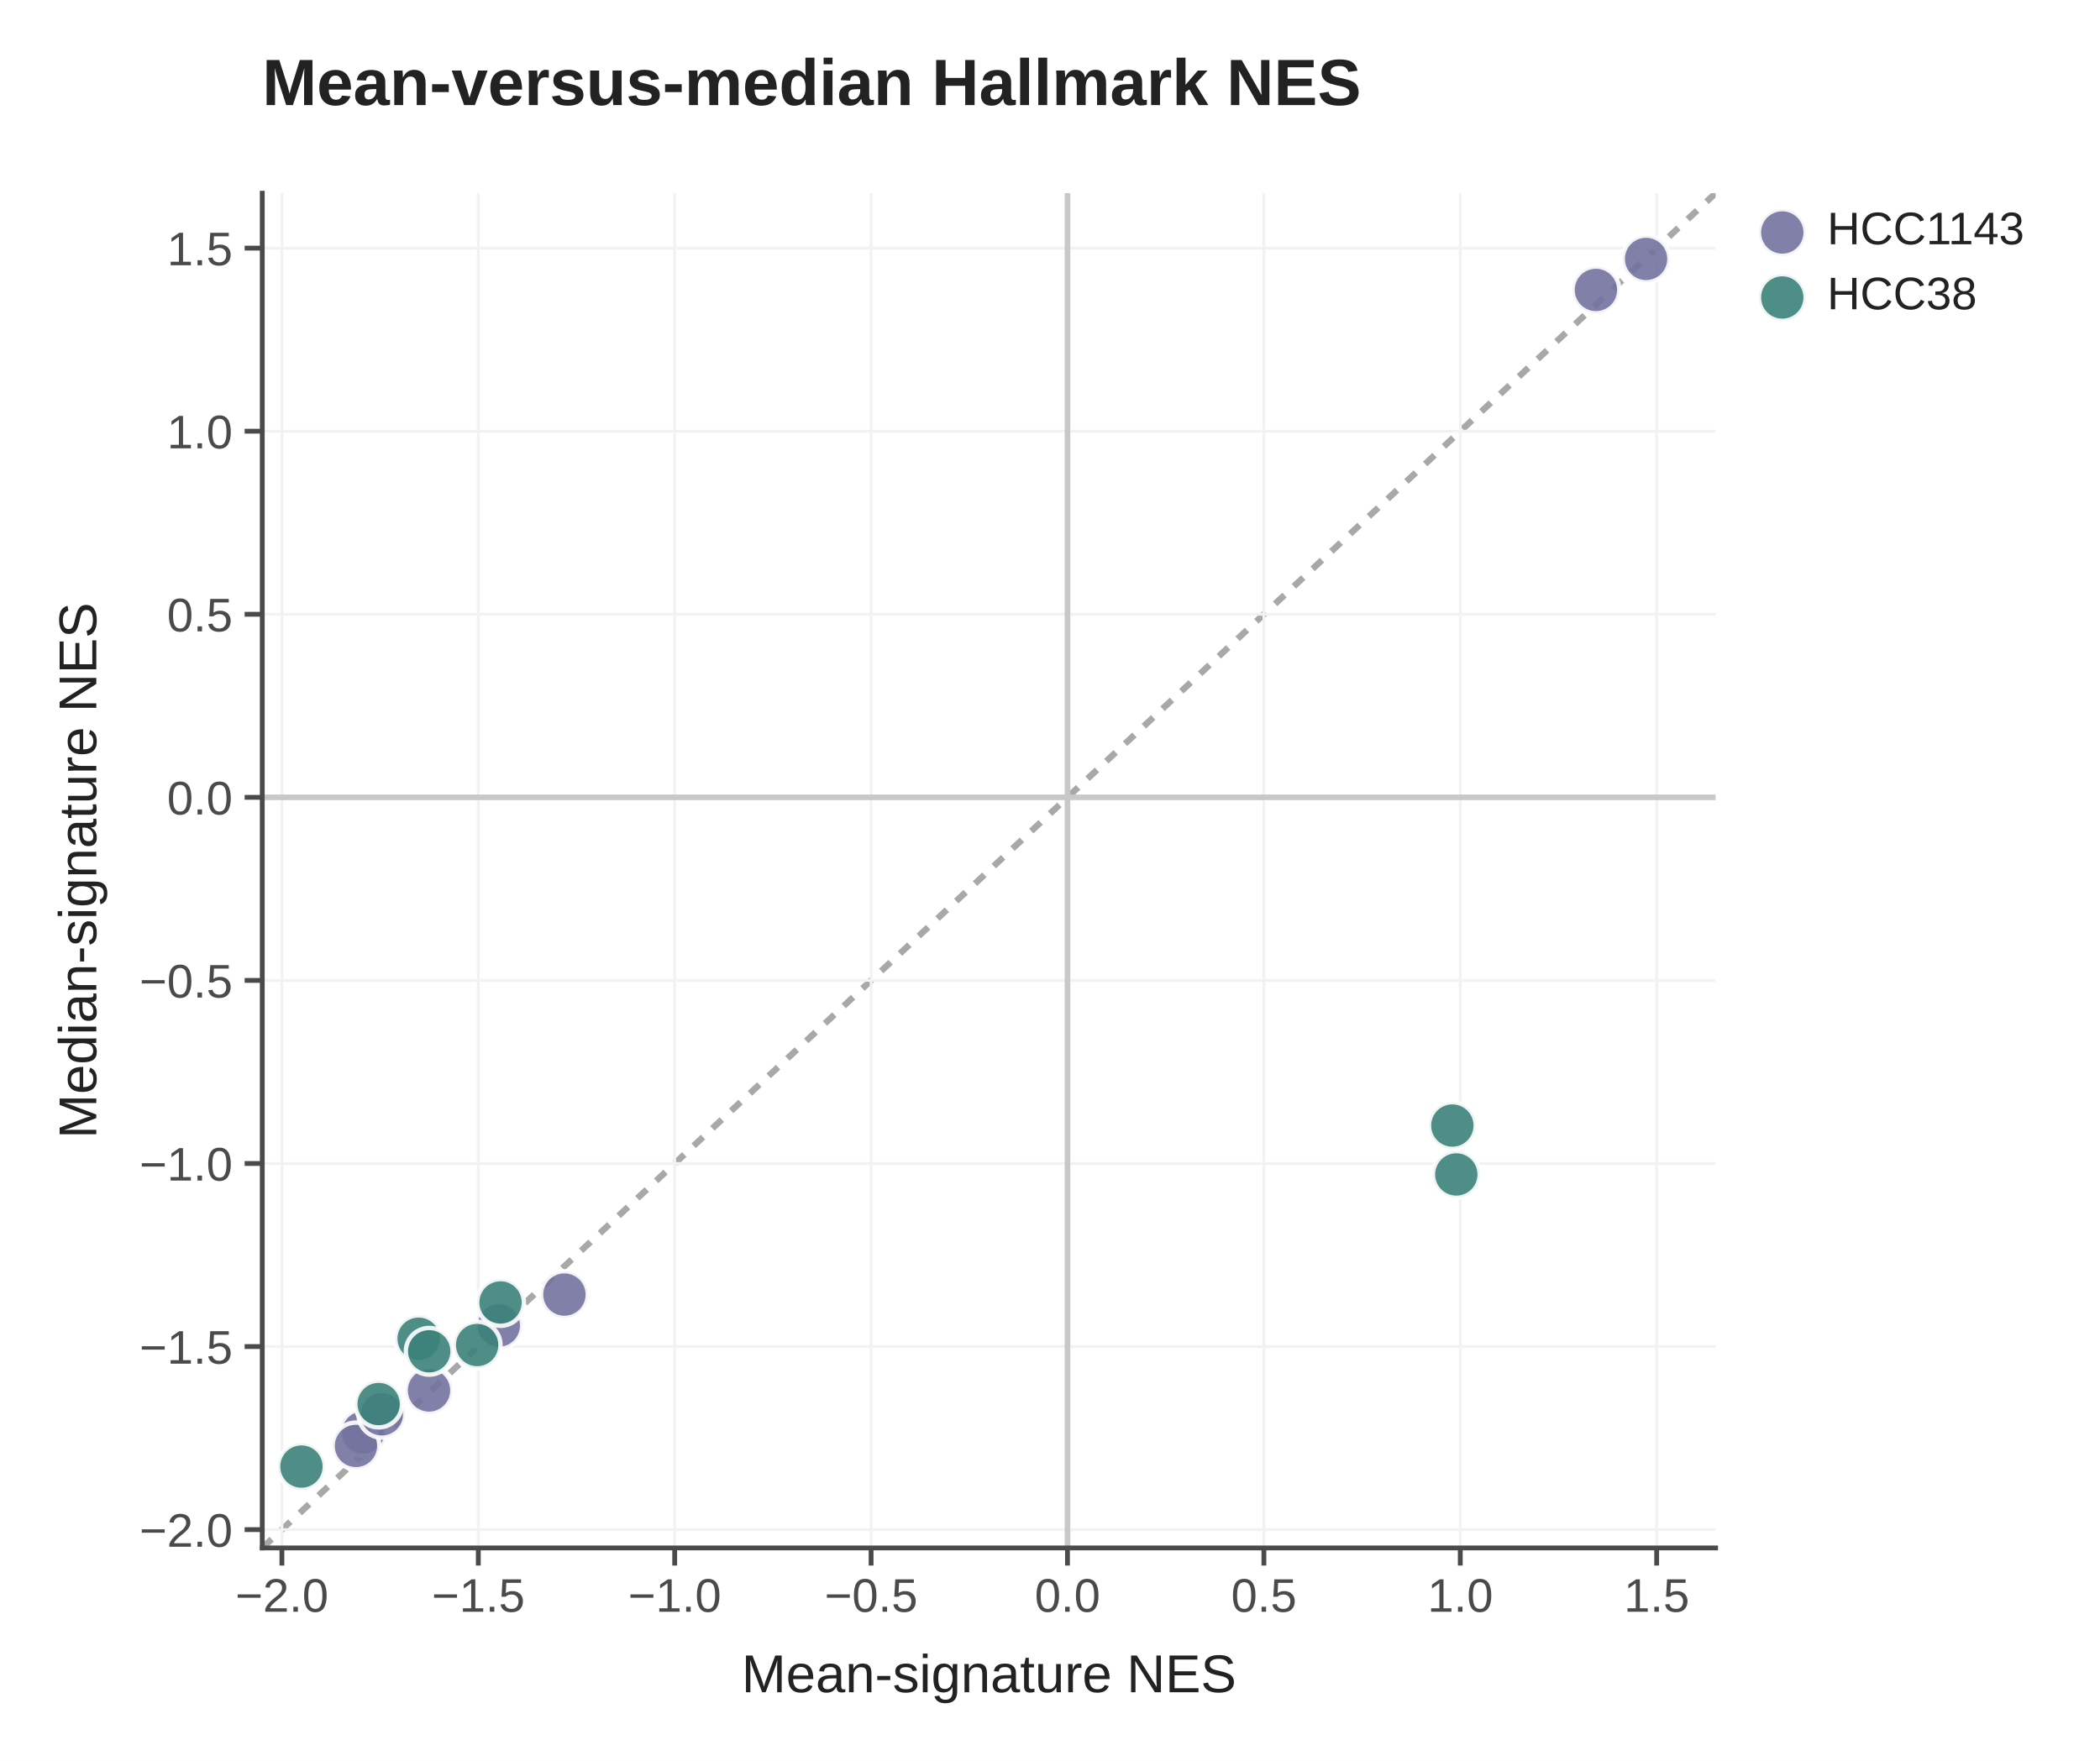
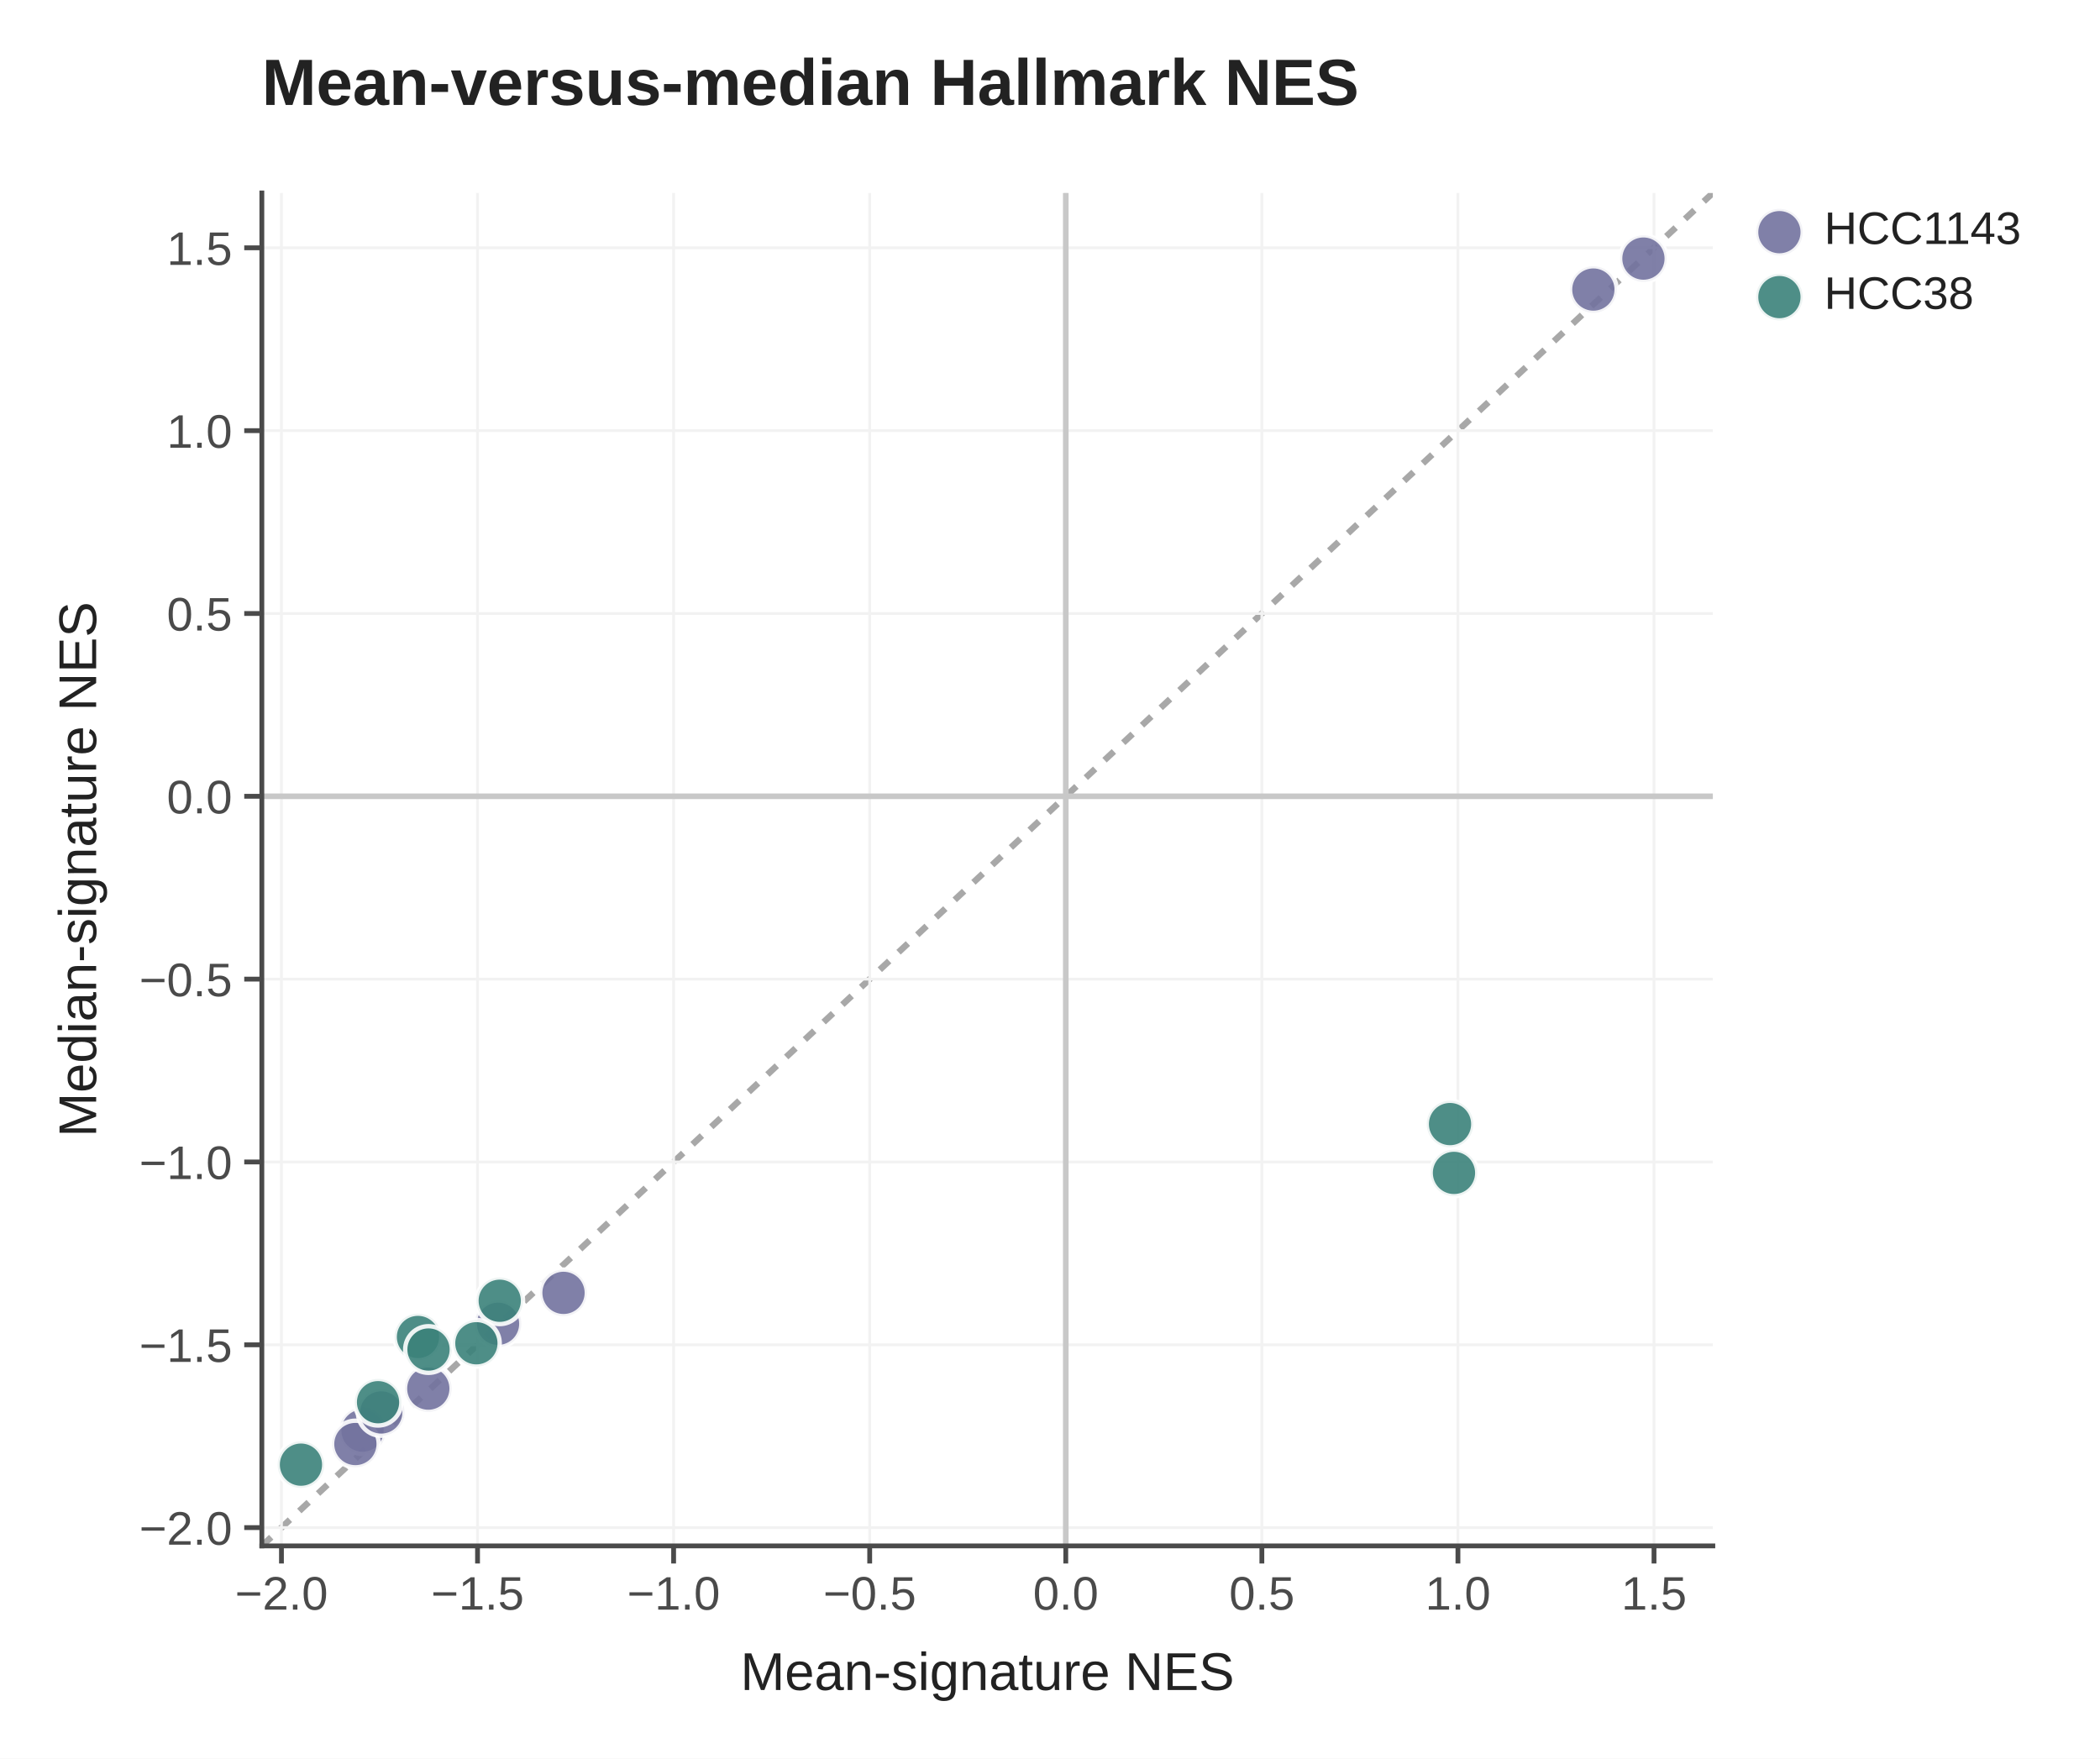
- <svg xmlns="http://www.w3.org/2000/svg" xmlns:xlink="http://www.w3.org/1999/xlink" width="262.044pt" height="219.798pt" viewBox="0 0 262.044 219.798" version="1.1">
+ <svg xmlns="http://www.w3.org/2000/svg" xmlns:xlink="http://www.w3.org/1999/xlink" width="262.465pt" height="219.798pt" viewBox="0 0 262.465 219.798" version="1.1">
  <defs>
    <style type="text/css">*{stroke-linejoin: round; stroke-linecap: butt}</style>
  </defs>
  <g id="figure_1">
    <g id="patch_1">
-       <path d="M 0 219.798  L 262.044 219.798  L 262.044 0  L 0 0  z " style="fill: #ffffff" />
+       <path d="M 0 219.798  L 262.465 219.798  L 262.465 0  L 0 0  z " style="fill: #ffffff" />
    </g>
    <g id="axes_1">
      <g id="patch_2">
        <path d="M 32.726 193.208  L 214.076 193.208  L 214.076 24.116  L 32.726 24.116  z " style="fill: #ffffff" />
      </g>
      <g id="line2d_1">
-         <path d="M 32.726 193.208  L 214.076 24.116  " clip-path="url(#p8e0947aabc)" style="fill: none; stroke-dasharray: 1.6,1.6; stroke-dashoffset: 0; stroke: #a8a8a8; stroke-width: 0.8" />
+         <path d="M 32.726 193.208  L 214.076 24.116  " clip-path="url(#p2a9d7df9ee)" style="fill: none; stroke-dasharray: 1.6,1.6; stroke-dashoffset: 0; stroke: #a8a8a8; stroke-width: 0.8" />
      </g>
      <g id="matplotlib.axis_1">
        <g id="xtick_1">
          <g id="line2d_2">
-             <path d="M 35.177 193.208  L 35.177 24.116  " clip-path="url(#p8e0947aabc)" style="fill: none; stroke: #f2f2f2; stroke-width: 0.35; stroke-linecap: square" />
+             <path d="M 35.177 193.208  L 35.177 24.116  " clip-path="url(#p2a9d7df9ee)" style="fill: none; stroke: #f2f2f2; stroke-width: 0.35; stroke-linecap: square" />
          </g>
          <g id="line2d_3">
            <defs>
-               <path id="m68278c9165" d="M 0 0  L 0 2.2  " style="stroke: #4a4a4a; stroke-width: 0.6" />
+               <path id="m52e7a0627c" d="M 0 0  L 0 2.2  " style="stroke: #4a4a4a; stroke-width: 0.6" />
            </defs>
            <g>
-               <use xlink:href="#m68278c9165" x="35.177" y="193.208" style="fill: #4a4a4a; stroke: #4a4a4a; stroke-width: 0.6" />
+               <use xlink:href="#m52e7a0627c" x="35.177" y="193.208" style="fill: #4a4a4a; stroke: #4a4a4a; stroke-width: 0.6" />
            </g>
          </g>
          <g id="text_1">
            <text style="fill: #4a4a4a; font: 5.89px 'Arial', 'Helvetica', 'Liberation Sans', 'DejaVu Sans'; text-anchor: middle" x="35.177" y="201.176" transform="rotate(-0 35.17695 201.1764)">−2.0</text>
          </g>
        </g>
        <g id="xtick_2">
          <g id="line2d_4">
-             <path d="M 59.684 193.208  L 59.684 24.116  " clip-path="url(#p8e0947aabc)" style="fill: none; stroke: #f2f2f2; stroke-width: 0.35; stroke-linecap: square" />
+             <path d="M 59.684 193.208  L 59.684 24.116  " clip-path="url(#p2a9d7df9ee)" style="fill: none; stroke: #f2f2f2; stroke-width: 0.35; stroke-linecap: square" />
          </g>
          <g id="line2d_5">
            <g>
-               <use xlink:href="#m68278c9165" x="59.684" y="193.208" style="fill: #4a4a4a; stroke: #4a4a4a; stroke-width: 0.6" />
+               <use xlink:href="#m52e7a0627c" x="59.684" y="193.208" style="fill: #4a4a4a; stroke: #4a4a4a; stroke-width: 0.6" />
            </g>
          </g>
          <g id="text_2">
            <text style="fill: #4a4a4a; font: 5.89px 'Arial', 'Helvetica', 'Liberation Sans', 'DejaVu Sans'; text-anchor: middle" x="59.684" y="201.176" transform="rotate(-0 59.68371 201.1764)">−1.5</text>
          </g>
        </g>
        <g id="xtick_3">
          <g id="line2d_6">
-             <path d="M 84.19 193.208  L 84.19 24.116  " clip-path="url(#p8e0947aabc)" style="fill: none; stroke: #f2f2f2; stroke-width: 0.35; stroke-linecap: square" />
+             <path d="M 84.19 193.208  L 84.19 24.116  " clip-path="url(#p2a9d7df9ee)" style="fill: none; stroke: #f2f2f2; stroke-width: 0.35; stroke-linecap: square" />
          </g>
          <g id="line2d_7">
            <g>
-               <use xlink:href="#m68278c9165" x="84.19" y="193.208" style="fill: #4a4a4a; stroke: #4a4a4a; stroke-width: 0.6" />
+               <use xlink:href="#m52e7a0627c" x="84.19" y="193.208" style="fill: #4a4a4a; stroke: #4a4a4a; stroke-width: 0.6" />
            </g>
          </g>
          <g id="text_3">
            <text style="fill: #4a4a4a; font: 5.89px 'Arial', 'Helvetica', 'Liberation Sans', 'DejaVu Sans'; text-anchor: middle" x="84.19" y="201.176" transform="rotate(-0 84.19046 201.1764)">−1.0</text>
          </g>
        </g>
        <g id="xtick_4">
          <g id="line2d_8">
-             <path d="M 108.697 193.208  L 108.697 24.116  " clip-path="url(#p8e0947aabc)" style="fill: none; stroke: #f2f2f2; stroke-width: 0.35; stroke-linecap: square" />
+             <path d="M 108.697 193.208  L 108.697 24.116  " clip-path="url(#p2a9d7df9ee)" style="fill: none; stroke: #f2f2f2; stroke-width: 0.35; stroke-linecap: square" />
          </g>
          <g id="line2d_9">
            <g>
-               <use xlink:href="#m68278c9165" x="108.697" y="193.208" style="fill: #4a4a4a; stroke: #4a4a4a; stroke-width: 0.6" />
+               <use xlink:href="#m52e7a0627c" x="108.697" y="193.208" style="fill: #4a4a4a; stroke: #4a4a4a; stroke-width: 0.6" />
            </g>
          </g>
          <g id="text_4">
            <text style="fill: #4a4a4a; font: 5.89px 'Arial', 'Helvetica', 'Liberation Sans', 'DejaVu Sans'; text-anchor: middle" x="108.697" y="201.176" transform="rotate(-0 108.6972 201.1764)">−0.5</text>
          </g>
        </g>
        <g id="xtick_5">
          <g id="line2d_10">
-             <path d="M 133.204 193.208  L 133.204 24.116  " clip-path="url(#p8e0947aabc)" style="fill: none; stroke: #f2f2f2; stroke-width: 0.35; stroke-linecap: square" />
+             <path d="M 133.204 193.208  L 133.204 24.116  " clip-path="url(#p2a9d7df9ee)" style="fill: none; stroke: #f2f2f2; stroke-width: 0.35; stroke-linecap: square" />
          </g>
          <g id="line2d_11">
            <g>
-               <use xlink:href="#m68278c9165" x="133.204" y="193.208" style="fill: #4a4a4a; stroke: #4a4a4a; stroke-width: 0.6" />
+               <use xlink:href="#m52e7a0627c" x="133.204" y="193.208" style="fill: #4a4a4a; stroke: #4a4a4a; stroke-width: 0.6" />
            </g>
          </g>
          <g id="text_5">
            <text style="fill: #4a4a4a; font: 5.89px 'Arial', 'Helvetica', 'Liberation Sans', 'DejaVu Sans'; text-anchor: middle" x="133.204" y="201.176" transform="rotate(-0 133.204 201.1764)">0.0</text>
          </g>
        </g>
        <g id="xtick_6">
          <g id="line2d_12">
-             <path d="M 157.711 193.208  L 157.711 24.116  " clip-path="url(#p8e0947aabc)" style="fill: none; stroke: #f2f2f2; stroke-width: 0.35; stroke-linecap: square" />
+             <path d="M 157.711 193.208  L 157.711 24.116  " clip-path="url(#p2a9d7df9ee)" style="fill: none; stroke: #f2f2f2; stroke-width: 0.35; stroke-linecap: square" />
          </g>
          <g id="line2d_13">
            <g>
-               <use xlink:href="#m68278c9165" x="157.711" y="193.208" style="fill: #4a4a4a; stroke: #4a4a4a; stroke-width: 0.6" />
+               <use xlink:href="#m52e7a0627c" x="157.711" y="193.208" style="fill: #4a4a4a; stroke: #4a4a4a; stroke-width: 0.6" />
            </g>
          </g>
          <g id="text_6">
            <text style="fill: #4a4a4a; font: 5.89px 'Arial', 'Helvetica', 'Liberation Sans', 'DejaVu Sans'; text-anchor: middle" x="157.711" y="201.176" transform="rotate(-0 157.7107 201.1764)">0.5</text>
          </g>
        </g>
        <g id="xtick_7">
          <g id="line2d_14">
-             <path d="M 182.217 193.208  L 182.217 24.116  " clip-path="url(#p8e0947aabc)" style="fill: none; stroke: #f2f2f2; stroke-width: 0.35; stroke-linecap: square" />
+             <path d="M 182.217 193.208  L 182.217 24.116  " clip-path="url(#p2a9d7df9ee)" style="fill: none; stroke: #f2f2f2; stroke-width: 0.35; stroke-linecap: square" />
          </g>
          <g id="line2d_15">
            <g>
-               <use xlink:href="#m68278c9165" x="182.217" y="193.208" style="fill: #4a4a4a; stroke: #4a4a4a; stroke-width: 0.6" />
+               <use xlink:href="#m52e7a0627c" x="182.217" y="193.208" style="fill: #4a4a4a; stroke: #4a4a4a; stroke-width: 0.6" />
            </g>
          </g>
          <g id="text_7">
            <text style="fill: #4a4a4a; font: 5.89px 'Arial', 'Helvetica', 'Liberation Sans', 'DejaVu Sans'; text-anchor: middle" x="182.217" y="201.176" transform="rotate(-0 182.2175 201.1764)">1.0</text>
          </g>
        </g>
        <g id="xtick_8">
          <g id="line2d_16">
-             <path d="M 206.724 193.208  L 206.724 24.116  " clip-path="url(#p8e0947aabc)" style="fill: none; stroke: #f2f2f2; stroke-width: 0.35; stroke-linecap: square" />
+             <path d="M 206.724 193.208  L 206.724 24.116  " clip-path="url(#p2a9d7df9ee)" style="fill: none; stroke: #f2f2f2; stroke-width: 0.35; stroke-linecap: square" />
          </g>
          <g id="line2d_17">
            <g>
-               <use xlink:href="#m68278c9165" x="206.724" y="193.208" style="fill: #4a4a4a; stroke: #4a4a4a; stroke-width: 0.6" />
+               <use xlink:href="#m52e7a0627c" x="206.724" y="193.208" style="fill: #4a4a4a; stroke: #4a4a4a; stroke-width: 0.6" />
            </g>
          </g>
          <g id="text_8">
            <text style="fill: #4a4a4a; font: 5.89px 'Arial', 'Helvetica', 'Liberation Sans', 'DejaVu Sans'; text-anchor: middle" x="206.724" y="201.176" transform="rotate(-0 206.7242 201.1764)">1.5</text>
          </g>
        </g>
        <g id="text_9">
          <text style="fill: #222222; font: 6.65px 'Arial', 'Helvetica', 'Liberation Sans', 'DejaVu Sans'; text-anchor: middle" x="123.401" y="211.218" transform="rotate(-0 123.4013 211.2178)">Mean-signature NES</text>
        </g>
      </g>
      <g id="matplotlib.axis_2">
        <g id="ytick_1">
          <g id="line2d_18">
-             <path d="M 32.726 190.923  L 214.076 190.923  " clip-path="url(#p8e0947aabc)" style="fill: none; stroke: #f2f2f2; stroke-width: 0.35; stroke-linecap: square" />
+             <path d="M 32.726 190.923  L 214.076 190.923  " clip-path="url(#p2a9d7df9ee)" style="fill: none; stroke: #f2f2f2; stroke-width: 0.35; stroke-linecap: square" />
          </g>
          <g id="line2d_19">
            <defs>
-               <path id="mbaa706fe00" d="M 0 0  L -2.2 0  " style="stroke: #4a4a4a; stroke-width: 0.6" />
+               <path id="mc6991d4473" d="M 0 0  L -2.2 0  " style="stroke: #4a4a4a; stroke-width: 0.6" />
            </defs>
            <g>
-               <use xlink:href="#mbaa706fe00" x="32.726" y="190.923" style="fill: #4a4a4a; stroke: #4a4a4a; stroke-width: 0.6" />
+               <use xlink:href="#mc6991d4473" x="32.726" y="190.923" style="fill: #4a4a4a; stroke: #4a4a4a; stroke-width: 0.6" />
            </g>
          </g>
          <g id="text_10">
            <text style="fill: #4a4a4a; font: 5.89px 'Arial', 'Helvetica', 'Liberation Sans', 'DejaVu Sans'; text-anchor: end" x="29.026" y="193.057" transform="rotate(-0 29.02627 193.0572)">−2.0</text>
          </g>
        </g>
        <g id="ytick_2">
          <g id="line2d_20">
-             <path d="M 32.726 168.073  L 214.076 168.073  " clip-path="url(#p8e0947aabc)" style="fill: none; stroke: #f2f2f2; stroke-width: 0.35; stroke-linecap: square" />
+             <path d="M 32.726 168.073  L 214.076 168.073  " clip-path="url(#p2a9d7df9ee)" style="fill: none; stroke: #f2f2f2; stroke-width: 0.35; stroke-linecap: square" />
          </g>
          <g id="line2d_21">
            <g>
-               <use xlink:href="#mbaa706fe00" x="32.726" y="168.073" style="fill: #4a4a4a; stroke: #4a4a4a; stroke-width: 0.6" />
+               <use xlink:href="#mc6991d4473" x="32.726" y="168.073" style="fill: #4a4a4a; stroke: #4a4a4a; stroke-width: 0.6" />
            </g>
          </g>
          <g id="text_11">
            <text style="fill: #4a4a4a; font: 5.89px 'Arial', 'Helvetica', 'Liberation Sans', 'DejaVu Sans'; text-anchor: end" x="29.026" y="170.207" transform="rotate(-0 29.02627 170.2069)">−1.5</text>
          </g>
        </g>
        <g id="ytick_3">
          <g id="line2d_22">
-             <path d="M 32.726 145.222  L 214.076 145.222  " clip-path="url(#p8e0947aabc)" style="fill: none; stroke: #f2f2f2; stroke-width: 0.35; stroke-linecap: square" />
+             <path d="M 32.726 145.222  L 214.076 145.222  " clip-path="url(#p2a9d7df9ee)" style="fill: none; stroke: #f2f2f2; stroke-width: 0.35; stroke-linecap: square" />
          </g>
          <g id="line2d_23">
            <g>
-               <use xlink:href="#mbaa706fe00" x="32.726" y="145.222" style="fill: #4a4a4a; stroke: #4a4a4a; stroke-width: 0.6" />
+               <use xlink:href="#mc6991d4473" x="32.726" y="145.222" style="fill: #4a4a4a; stroke: #4a4a4a; stroke-width: 0.6" />
            </g>
          </g>
          <g id="text_12">
            <text style="fill: #4a4a4a; font: 5.89px 'Arial', 'Helvetica', 'Liberation Sans', 'DejaVu Sans'; text-anchor: end" x="29.026" y="147.357" transform="rotate(-0 29.02627 147.3567)">−1.0</text>
          </g>
        </g>
        <g id="ytick_4">
          <g id="line2d_24">
-             <path d="M 32.726 122.372  L 214.076 122.372  " clip-path="url(#p8e0947aabc)" style="fill: none; stroke: #f2f2f2; stroke-width: 0.35; stroke-linecap: square" />
+             <path d="M 32.726 122.372  L 214.076 122.372  " clip-path="url(#p2a9d7df9ee)" style="fill: none; stroke: #f2f2f2; stroke-width: 0.35; stroke-linecap: square" />
          </g>
          <g id="line2d_25">
            <g>
-               <use xlink:href="#mbaa706fe00" x="32.726" y="122.372" style="fill: #4a4a4a; stroke: #4a4a4a; stroke-width: 0.6" />
+               <use xlink:href="#mc6991d4473" x="32.726" y="122.372" style="fill: #4a4a4a; stroke: #4a4a4a; stroke-width: 0.6" />
            </g>
          </g>
          <g id="text_13">
            <text style="fill: #4a4a4a; font: 5.89px 'Arial', 'Helvetica', 'Liberation Sans', 'DejaVu Sans'; text-anchor: end" x="29.026" y="124.506" transform="rotate(-0 29.02627 124.5064)">−0.5</text>
          </g>
        </g>
        <g id="ytick_5">
          <g id="line2d_26">
-             <path d="M 32.726 99.522  L 214.076 99.522  " clip-path="url(#p8e0947aabc)" style="fill: none; stroke: #f2f2f2; stroke-width: 0.35; stroke-linecap: square" />
+             <path d="M 32.726 99.522  L 214.076 99.522  " clip-path="url(#p2a9d7df9ee)" style="fill: none; stroke: #f2f2f2; stroke-width: 0.35; stroke-linecap: square" />
          </g>
          <g id="line2d_27">
            <g>
-               <use xlink:href="#mbaa706fe00" x="32.726" y="99.522" style="fill: #4a4a4a; stroke: #4a4a4a; stroke-width: 0.6" />
+               <use xlink:href="#mc6991d4473" x="32.726" y="99.522" style="fill: #4a4a4a; stroke: #4a4a4a; stroke-width: 0.6" />
            </g>
          </g>
          <g id="text_14">
            <text style="fill: #4a4a4a; font: 5.89px 'Arial', 'Helvetica', 'Liberation Sans', 'DejaVu Sans'; text-anchor: end" x="29.026" y="101.656" transform="rotate(-0 29.02627 101.6561)">0.0</text>
          </g>
        </g>
        <g id="ytick_6">
          <g id="line2d_28">
-             <path d="M 32.726 76.672  L 214.076 76.672  " clip-path="url(#p8e0947aabc)" style="fill: none; stroke: #f2f2f2; stroke-width: 0.35; stroke-linecap: square" />
+             <path d="M 32.726 76.672  L 214.076 76.672  " clip-path="url(#p2a9d7df9ee)" style="fill: none; stroke: #f2f2f2; stroke-width: 0.35; stroke-linecap: square" />
          </g>
          <g id="line2d_29">
            <g>
-               <use xlink:href="#mbaa706fe00" x="32.726" y="76.672" style="fill: #4a4a4a; stroke: #4a4a4a; stroke-width: 0.6" />
+               <use xlink:href="#mc6991d4473" x="32.726" y="76.672" style="fill: #4a4a4a; stroke: #4a4a4a; stroke-width: 0.6" />
            </g>
          </g>
          <g id="text_15">
            <text style="fill: #4a4a4a; font: 5.89px 'Arial', 'Helvetica', 'Liberation Sans', 'DejaVu Sans'; text-anchor: end" x="29.026" y="78.806" transform="rotate(-0 29.02627 78.80586)">0.5</text>
          </g>
        </g>
        <g id="ytick_7">
          <g id="line2d_30">
-             <path d="M 32.726 53.821  L 214.076 53.821  " clip-path="url(#p8e0947aabc)" style="fill: none; stroke: #f2f2f2; stroke-width: 0.35; stroke-linecap: square" />
+             <path d="M 32.726 53.821  L 214.076 53.821  " clip-path="url(#p2a9d7df9ee)" style="fill: none; stroke: #f2f2f2; stroke-width: 0.35; stroke-linecap: square" />
          </g>
          <g id="line2d_31">
            <g>
-               <use xlink:href="#mbaa706fe00" x="32.726" y="53.821" style="fill: #4a4a4a; stroke: #4a4a4a; stroke-width: 0.6" />
+               <use xlink:href="#mc6991d4473" x="32.726" y="53.821" style="fill: #4a4a4a; stroke: #4a4a4a; stroke-width: 0.6" />
            </g>
          </g>
          <g id="text_16">
            <text style="fill: #4a4a4a; font: 5.89px 'Arial', 'Helvetica', 'Liberation Sans', 'DejaVu Sans'; text-anchor: end" x="29.026" y="55.956" transform="rotate(-0 29.02627 55.95559)">1.0</text>
          </g>
        </g>
        <g id="ytick_8">
          <g id="line2d_32">
-             <path d="M 32.726 30.971  L 214.076 30.971  " clip-path="url(#p8e0947aabc)" style="fill: none; stroke: #f2f2f2; stroke-width: 0.35; stroke-linecap: square" />
+             <path d="M 32.726 30.971  L 214.076 30.971  " clip-path="url(#p2a9d7df9ee)" style="fill: none; stroke: #f2f2f2; stroke-width: 0.35; stroke-linecap: square" />
          </g>
          <g id="line2d_33">
            <g>
-               <use xlink:href="#mbaa706fe00" x="32.726" y="30.971" style="fill: #4a4a4a; stroke: #4a4a4a; stroke-width: 0.6" />
+               <use xlink:href="#mc6991d4473" x="32.726" y="30.971" style="fill: #4a4a4a; stroke: #4a4a4a; stroke-width: 0.6" />
            </g>
          </g>
          <g id="text_17">
            <text style="fill: #4a4a4a; font: 5.89px 'Arial', 'Helvetica', 'Liberation Sans', 'DejaVu Sans'; text-anchor: end" x="29.026" y="33.105" transform="rotate(-0 29.02627 33.10532)">1.5</text>
          </g>
        </g>
        <g id="text_18">
          <text style="fill: #222222; font: 6.65px 'Arial', 'Helvetica', 'Liberation Sans', 'DejaVu Sans'; text-anchor: middle" x="12.019" y="108.662" transform="rotate(-90 12.01917 108.662)">Median-signature NES</text>
        </g>
      </g>
      <g id="line2d_34">
-         <path d="M 32.726 99.522  L 214.076 99.522  " clip-path="url(#p8e0947aabc)" style="fill: none; stroke: #c8c8c8; stroke-width: 0.7; stroke-linecap: square" />
+         <path d="M 32.726 99.522  L 214.076 99.522  " clip-path="url(#p2a9d7df9ee)" style="fill: none; stroke: #c8c8c8; stroke-width: 0.7; stroke-linecap: square" />
      </g>
      <g id="line2d_35">
-         <path d="M 133.204 193.208  L 133.204 24.116  " clip-path="url(#p8e0947aabc)" style="fill: none; stroke: #c8c8c8; stroke-width: 0.7; stroke-linecap: square" />
+         <path d="M 133.204 193.208  L 133.204 24.116  " clip-path="url(#p2a9d7df9ee)" style="fill: none; stroke: #c8c8c8; stroke-width: 0.7; stroke-linecap: square" />
      </g>
      <g id="patch_3">
        <path d="M 32.726 193.208  L 32.726 24.116  " style="fill: none; stroke: #4a4a4a; stroke-width: 0.6; stroke-linejoin: miter; stroke-linecap: square" />
      </g>
      <g id="patch_4">
        <path d="M 32.726 193.208  L 214.076 193.208  " style="fill: none; stroke: #4a4a4a; stroke-width: 0.6; stroke-linejoin: miter; stroke-linecap: square" />
      </g>
      <g id="text_19">
        <text style="fill: #222222; font: 700 8.17px 'Arial', 'Helvetica', 'Liberation Sans', 'DejaVu Sans'; text-anchor: start" x="32.726" y="13.121" transform="rotate(-0 32.72628 13.1207)">Mean-versus-median Hallmark NES</text>
      </g>
      <g id="PathCollection_1">
        <defs>
-           <path id="mf4533309c9" d="M 0 2.915  C 0.773 2.915 1.515 2.608 2.062 2.062  C 2.608 1.515 2.915 0.773 2.915 0  C 2.915 -0.773 2.608 -1.515 2.062 -2.062  C 1.515 -2.608 0.773 -2.915 0 -2.915  C -0.773 -2.915 -1.515 -2.608 -2.062 -2.062  C -2.608 -1.515 -2.915 -0.773 -2.915 0  C -2.915 0.773 -2.608 1.515 -2.062 2.062  C -1.515 2.608 -0.773 2.915 0 2.915  z " style="stroke: #ffffff; stroke-opacity: 0.9; stroke-width: 0.55" />
+           <path id="m4abf6acdec" d="M 0 2.915  C 0.773 2.915 1.515 2.608 2.062 2.062  C 2.608 1.515 2.915 0.773 2.915 0  C 2.915 -0.773 2.608 -1.515 2.062 -2.062  C 1.515 -2.608 0.773 -2.915 0 -2.915  C -0.773 -2.915 -1.515 -2.608 -2.062 -2.062  C -2.608 -1.515 -2.915 -0.773 -2.915 0  C -2.915 0.773 -2.608 1.515 -2.062 2.062  C -1.515 2.608 -0.773 2.915 0 2.915  z " style="stroke: #ffffff; stroke-opacity: 0.9; stroke-width: 0.55" />
        </defs>
-         <g clip-path="url(#p8e0947aabc)">
-           <use xlink:href="#mf4533309c9" x="53.531" y="173.551" style="fill: #73729f; fill-opacity: 0.9; stroke: #ffffff; stroke-opacity: 0.9; stroke-width: 0.55" />
-           <use xlink:href="#mf4533309c9" x="45.311" y="178.8" style="fill: #73729f; fill-opacity: 0.9; stroke: #ffffff; stroke-opacity: 0.9; stroke-width: 0.55" />
-           <use xlink:href="#mf4533309c9" x="44.418" y="180.475" style="fill: #73729f; fill-opacity: 0.9; stroke: #ffffff; stroke-opacity: 0.9; stroke-width: 0.55" />
-           <use xlink:href="#mf4533309c9" x="47.647" y="176.531" style="fill: #73729f; fill-opacity: 0.9; stroke: #ffffff; stroke-opacity: 0.9; stroke-width: 0.55" />
-           <use xlink:href="#mf4533309c9" x="70.43" y="161.583" style="fill: #73729f; fill-opacity: 0.9; stroke: #ffffff; stroke-opacity: 0.9; stroke-width: 0.55" />
-           <use xlink:href="#mf4533309c9" x="62.247" y="165.448" style="fill: #73729f; fill-opacity: 0.9; stroke: #ffffff; stroke-opacity: 0.9; stroke-width: 0.55" />
-           <use xlink:href="#mf4533309c9" x="199.144" y="36.189" style="fill: #73729f; fill-opacity: 0.9; stroke: #ffffff; stroke-opacity: 0.9; stroke-width: 0.55" />
-           <use xlink:href="#mf4533309c9" x="205.401" y="32.319" style="fill: #73729f; fill-opacity: 0.9; stroke: #ffffff; stroke-opacity: 0.9; stroke-width: 0.55" />
+         <g clip-path="url(#p2a9d7df9ee)">
+           <use xlink:href="#m4abf6acdec" x="53.531" y="173.551" style="fill: #73729f; fill-opacity: 0.9; stroke: #ffffff; stroke-opacity: 0.9; stroke-width: 0.55" />
+           <use xlink:href="#m4abf6acdec" x="45.311" y="178.8" style="fill: #73729f; fill-opacity: 0.9; stroke: #ffffff; stroke-opacity: 0.9; stroke-width: 0.55" />
+           <use xlink:href="#m4abf6acdec" x="44.418" y="180.475" style="fill: #73729f; fill-opacity: 0.9; stroke: #ffffff; stroke-opacity: 0.9; stroke-width: 0.55" />
+           <use xlink:href="#m4abf6acdec" x="47.647" y="176.531" style="fill: #73729f; fill-opacity: 0.9; stroke: #ffffff; stroke-opacity: 0.9; stroke-width: 0.55" />
+           <use xlink:href="#m4abf6acdec" x="70.43" y="161.583" style="fill: #73729f; fill-opacity: 0.9; stroke: #ffffff; stroke-opacity: 0.9; stroke-width: 0.55" />
+           <use xlink:href="#m4abf6acdec" x="62.247" y="165.448" style="fill: #73729f; fill-opacity: 0.9; stroke: #ffffff; stroke-opacity: 0.9; stroke-width: 0.55" />
+           <use xlink:href="#m4abf6acdec" x="199.144" y="36.189" style="fill: #73729f; fill-opacity: 0.9; stroke: #ffffff; stroke-opacity: 0.9; stroke-width: 0.55" />
+           <use xlink:href="#m4abf6acdec" x="205.401" y="32.319" style="fill: #73729f; fill-opacity: 0.9; stroke: #ffffff; stroke-opacity: 0.9; stroke-width: 0.55" />
        </g>
      </g>
      <g id="PathCollection_2">
        <defs>
-           <path id="m13457a1f39" d="M 0 2.915  C 0.773 2.915 1.515 2.608 2.062 2.062  C 2.608 1.515 2.915 0.773 2.915 0  C 2.915 -0.773 2.608 -1.515 2.062 -2.062  C 1.515 -2.608 0.773 -2.915 0 -2.915  C -0.773 -2.915 -1.515 -2.608 -2.062 -2.062  C -2.608 -1.515 -2.915 -0.773 -2.915 0  C -2.915 0.773 -2.608 1.515 -2.062 2.062  C -1.515 2.608 -0.773 2.915 0 2.915  z " style="stroke: #ffffff; stroke-opacity: 0.9; stroke-width: 0.55" />
+           <path id="m3c83eaa907" d="M 0 2.915  C 0.773 2.915 1.515 2.608 2.062 2.062  C 2.608 1.515 2.915 0.773 2.915 0  C 2.915 -0.773 2.608 -1.515 2.062 -2.062  C 1.515 -2.608 0.773 -2.915 0 -2.915  C -0.773 -2.915 -1.515 -2.608 -2.062 -2.062  C -2.608 -1.515 -2.915 -0.773 -2.915 0  C -2.915 0.773 -2.608 1.515 -2.062 2.062  C -1.515 2.608 -0.773 2.915 0 2.915  z " style="stroke: #ffffff; stroke-opacity: 0.9; stroke-width: 0.55" />
        </defs>
-         <g clip-path="url(#p8e0947aabc)">
-           <use xlink:href="#m13457a1f39" x="37.615" y="183.053" style="fill: #3b827a; fill-opacity: 0.9; stroke: #ffffff; stroke-opacity: 0.9; stroke-width: 0.55" />
-           <use xlink:href="#m13457a1f39" x="52.238" y="167.095" style="fill: #3b827a; fill-opacity: 0.9; stroke: #ffffff; stroke-opacity: 0.9; stroke-width: 0.55" />
-           <use xlink:href="#m13457a1f39" x="53.559" y="168.665" style="fill: #3b827a; fill-opacity: 0.9; stroke: #ffffff; stroke-opacity: 0.9; stroke-width: 0.55" />
-           <use xlink:href="#m13457a1f39" x="62.458" y="162.569" style="fill: #3b827a; fill-opacity: 0.9; stroke: #ffffff; stroke-opacity: 0.9; stroke-width: 0.55" />
-           <use xlink:href="#m13457a1f39" x="47.25" y="175.249" style="fill: #3b827a; fill-opacity: 0.9; stroke: #ffffff; stroke-opacity: 0.9; stroke-width: 0.55" />
-           <use xlink:href="#m13457a1f39" x="59.54" y="167.882" style="fill: #3b827a; fill-opacity: 0.9; stroke: #ffffff; stroke-opacity: 0.9; stroke-width: 0.55" />
-           <use xlink:href="#m13457a1f39" x="181.722" y="146.591" style="fill: #3b827a; fill-opacity: 0.9; stroke: #ffffff; stroke-opacity: 0.9; stroke-width: 0.55" />
-           <use xlink:href="#m13457a1f39" x="181.228" y="140.487" style="fill: #3b827a; fill-opacity: 0.9; stroke: #ffffff; stroke-opacity: 0.9; stroke-width: 0.55" />
+         <g clip-path="url(#p2a9d7df9ee)">
+           <use xlink:href="#m3c83eaa907" x="37.615" y="183.053" style="fill: #3b827a; fill-opacity: 0.9; stroke: #ffffff; stroke-opacity: 0.9; stroke-width: 0.55" />
+           <use xlink:href="#m3c83eaa907" x="52.238" y="167.095" style="fill: #3b827a; fill-opacity: 0.9; stroke: #ffffff; stroke-opacity: 0.9; stroke-width: 0.55" />
+           <use xlink:href="#m3c83eaa907" x="53.559" y="168.665" style="fill: #3b827a; fill-opacity: 0.9; stroke: #ffffff; stroke-opacity: 0.9; stroke-width: 0.55" />
+           <use xlink:href="#m3c83eaa907" x="62.458" y="162.569" style="fill: #3b827a; fill-opacity: 0.9; stroke: #ffffff; stroke-opacity: 0.9; stroke-width: 0.55" />
+           <use xlink:href="#m3c83eaa907" x="47.25" y="175.249" style="fill: #3b827a; fill-opacity: 0.9; stroke: #ffffff; stroke-opacity: 0.9; stroke-width: 0.55" />
+           <use xlink:href="#m3c83eaa907" x="59.54" y="167.882" style="fill: #3b827a; fill-opacity: 0.9; stroke: #ffffff; stroke-opacity: 0.9; stroke-width: 0.55" />
+           <use xlink:href="#m3c83eaa907" x="181.722" y="146.591" style="fill: #3b827a; fill-opacity: 0.9; stroke: #ffffff; stroke-opacity: 0.9; stroke-width: 0.55" />
+           <use xlink:href="#m3c83eaa907" x="181.228" y="140.487" style="fill: #3b827a; fill-opacity: 0.9; stroke: #ffffff; stroke-opacity: 0.9; stroke-width: 0.55" />
        </g>
      </g>
      <g id="legend_1">
        <g id="PathCollection_3">
          <g>
-             <use xlink:href="#mf4533309c9" x="222.397" y="29.017" style="fill: #73729f; fill-opacity: 0.9; stroke: #ffffff; stroke-opacity: 0.9; stroke-width: 0.55" />
+             <use xlink:href="#m4abf6acdec" x="222.397" y="29.017" style="fill: #73729f; fill-opacity: 0.9; stroke: #ffffff; stroke-opacity: 0.9; stroke-width: 0.55" />
          </g>
        </g>
        <g id="text_20">
          <text style="fill: #222222; font: 5.7px 'Arial', 'Helvetica', 'Liberation Sans', 'DejaVu Sans'; text-anchor: start" x="227.997" y="30.487" transform="rotate(-0 227.9965 30.48675)">HCC1143</text>
        </g>
        <g id="PathCollection_4">
          <g>
-             <use xlink:href="#m13457a1f39" x="222.397" y="37.13" style="fill: #3b827a; fill-opacity: 0.9; stroke: #ffffff; stroke-opacity: 0.9; stroke-width: 0.55" />
+             <use xlink:href="#m3c83eaa907" x="222.397" y="37.13" style="fill: #3b827a; fill-opacity: 0.9; stroke: #ffffff; stroke-opacity: 0.9; stroke-width: 0.55" />
          </g>
        </g>
        <g id="text_21">
          <text style="fill: #222222; font: 5.7px 'Arial', 'Helvetica', 'Liberation Sans', 'DejaVu Sans'; text-anchor: start" x="227.997" y="38.6" transform="rotate(-0 227.9965 38.60022)">HCC38</text>
        </g>
      </g>
    </g>
  </g>
  <defs>
-     <clipPath id="p8e0947aabc">
+     <clipPath id="p2a9d7df9ee">
      <rect x="32.726" y="24.116" width="181.35" height="169.092" />
    </clipPath>
  </defs>
</svg>
